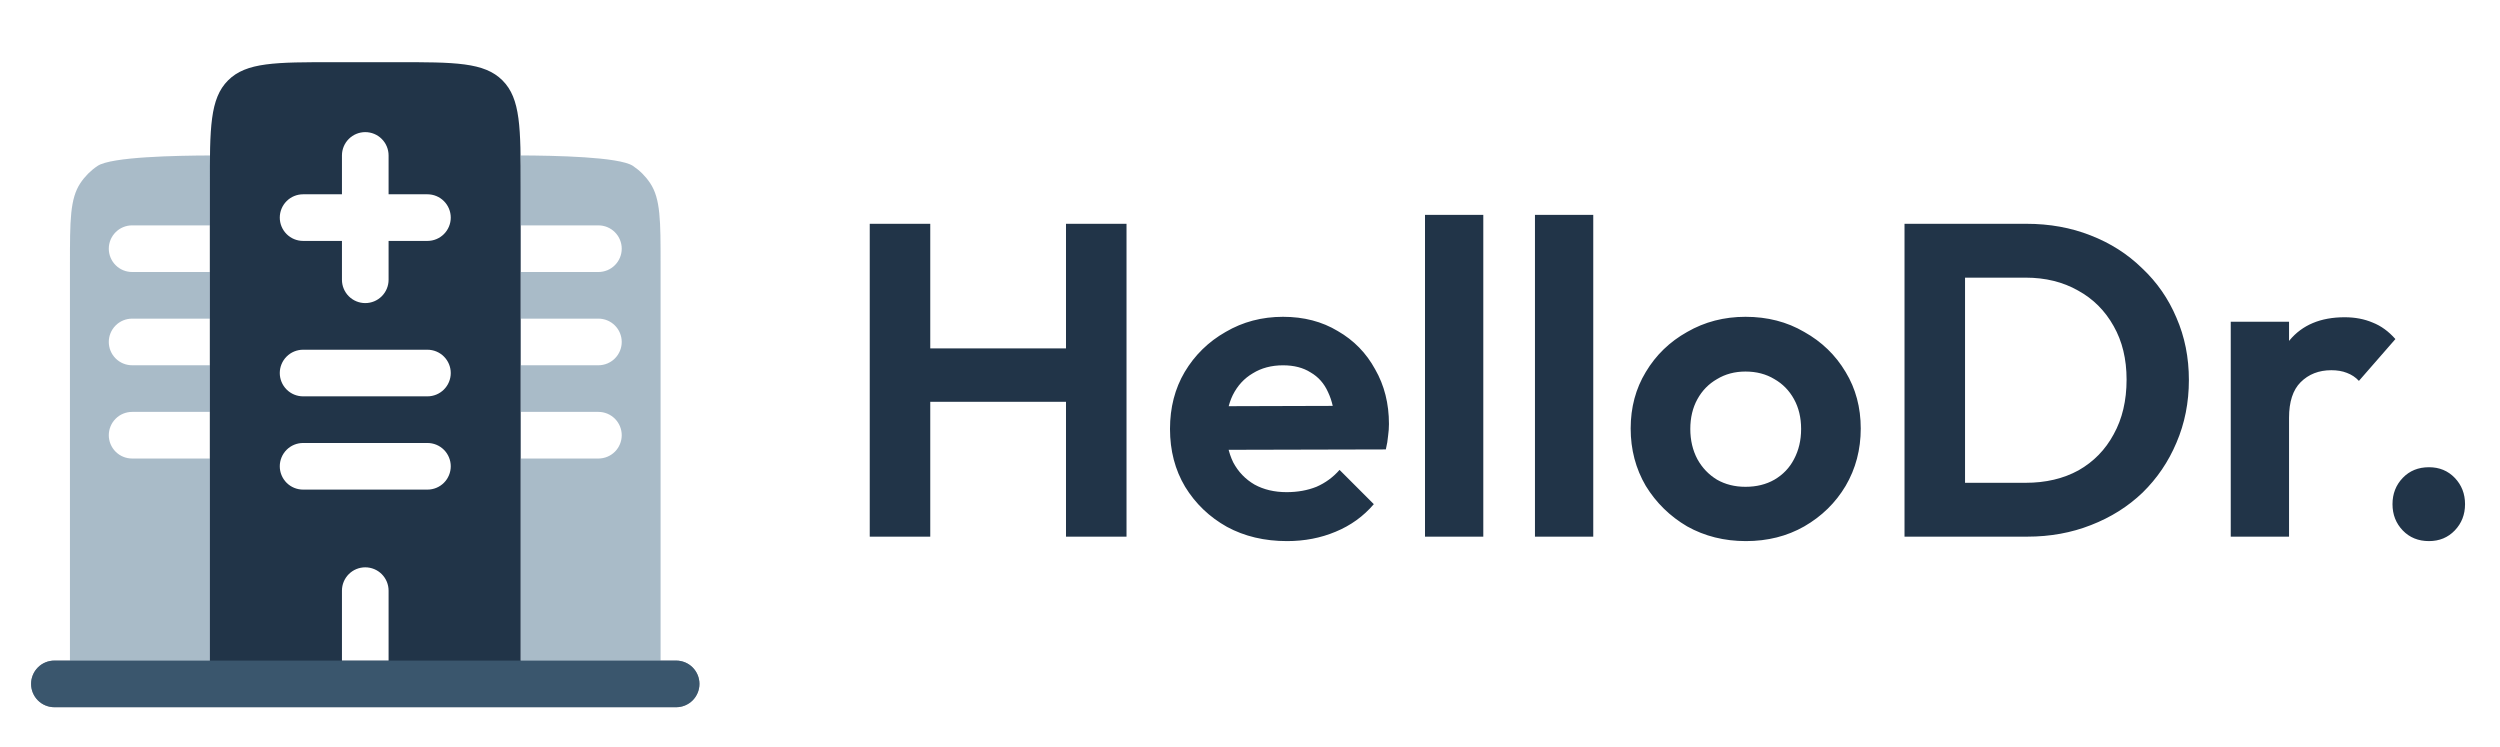
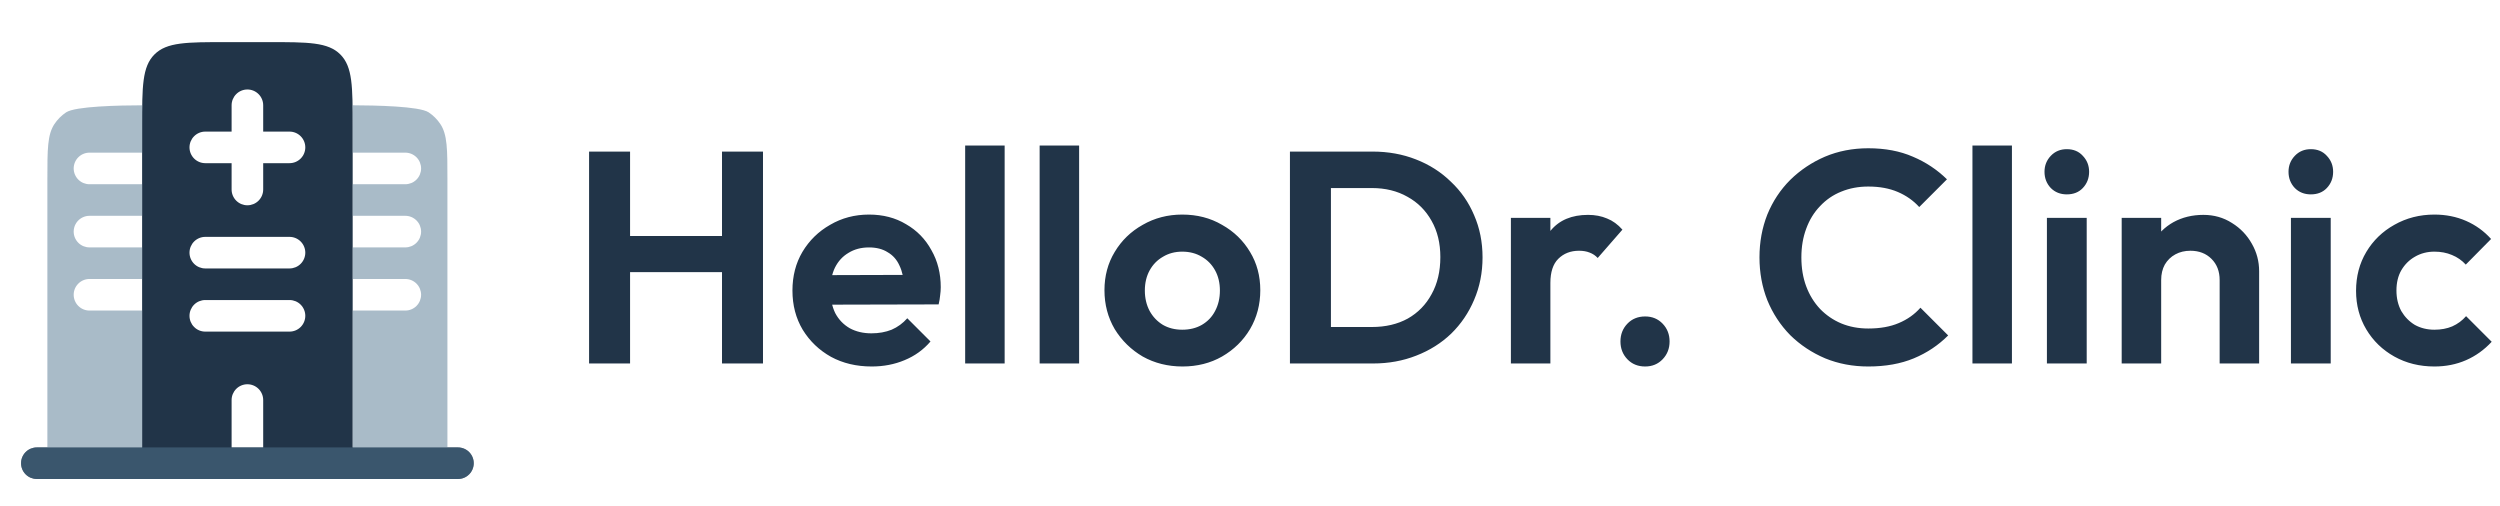
- <svg xmlns="http://www.w3.org/2000/svg" width="191" height="57" viewBox="0 0 191 57" fill="none">
+ <svg xmlns="http://www.w3.org/2000/svg" width="282" height="57" viewBox="0 0 282 57" fill="none">
  <path fill-rule="evenodd" clip-rule="evenodd" d="M25.531 4.75H30.281C34.761 4.75 36.998 4.75 38.389 6.142C39.781 7.534 39.781 9.771 39.781 14.25V50.469H51.656C52.129 50.469 52.582 50.656 52.916 50.99C53.25 51.325 53.438 51.778 53.438 52.25C53.438 52.722 53.25 53.175 52.916 53.51C52.582 53.844 52.129 54.031 51.656 54.031H4.156C3.684 54.031 3.231 53.844 2.897 53.51C2.563 53.175 2.375 52.722 2.375 52.25C2.375 51.778 2.563 51.325 2.897 50.99C3.231 50.656 3.684 50.469 4.156 50.469H16.031V14.25C16.031 9.771 16.031 7.534 17.423 6.142C18.815 4.75 21.052 4.75 25.531 4.75ZM27.906 10.094C28.379 10.094 28.832 10.281 29.166 10.616C29.5 10.95 29.688 11.403 29.688 11.875V14.844H32.656C33.129 14.844 33.582 15.031 33.916 15.366C34.25 15.7 34.438 16.153 34.438 16.625C34.438 17.097 34.25 17.55 33.916 17.884C33.582 18.219 33.129 18.406 32.656 18.406H29.688V21.375C29.688 21.847 29.5 22.3 29.166 22.634C28.832 22.969 28.379 23.156 27.906 23.156C27.434 23.156 26.981 22.969 26.647 22.634C26.313 22.3 26.125 21.847 26.125 21.375V18.406H23.156C22.684 18.406 22.231 18.219 21.897 17.884C21.563 17.55 21.375 17.097 21.375 16.625C21.375 16.153 21.563 15.7 21.897 15.366C22.231 15.031 22.684 14.844 23.156 14.844H26.125V11.875C26.125 11.403 26.313 10.95 26.647 10.616C26.981 10.281 27.434 10.094 27.906 10.094ZM21.375 28.5C21.375 28.028 21.563 27.575 21.897 27.241C22.231 26.906 22.684 26.719 23.156 26.719H32.656C33.129 26.719 33.582 26.906 33.916 27.241C34.25 27.575 34.438 28.028 34.438 28.5C34.438 28.972 34.25 29.425 33.916 29.759C33.582 30.094 33.129 30.281 32.656 30.281H23.156C22.684 30.281 22.231 30.094 21.897 29.759C21.563 29.425 21.375 28.972 21.375 28.5ZM21.375 35.625C21.375 35.153 21.563 34.7 21.897 34.365C22.231 34.031 22.684 33.844 23.156 33.844H32.656C33.129 33.844 33.582 34.031 33.916 34.365C34.25 34.7 34.438 35.153 34.438 35.625C34.438 36.097 34.25 36.55 33.916 36.885C33.582 37.219 33.129 37.406 32.656 37.406H23.156C22.684 37.406 22.231 37.219 21.897 36.885C21.563 36.55 21.375 36.097 21.375 35.625ZM27.906 43.344C28.379 43.344 28.832 43.531 29.166 43.865C29.5 44.2 29.688 44.653 29.688 45.125V50.469H26.125V45.125C26.125 44.653 26.313 44.2 26.647 43.865C26.981 43.531 27.434 43.344 27.906 43.344Z" fill="#213448" />
  <path opacity="0.5" d="M49.668 13.986C50.469 15.183 50.469 16.851 50.469 20.188V50.469H51.656C52.129 50.469 52.582 50.656 52.916 50.99C53.25 51.325 53.438 51.778 53.438 52.25C53.438 52.722 53.25 53.175 52.916 53.51C52.582 53.844 52.129 54.031 51.656 54.031H4.156C3.684 54.031 3.231 53.844 2.897 53.51C2.563 53.175 2.375 52.722 2.375 52.25C2.375 51.778 2.563 51.325 2.897 50.99C3.231 50.656 3.684 50.469 4.156 50.469H5.344V20.188C5.344 16.851 5.344 15.183 6.144 13.986C6.491 13.467 6.936 13.022 7.455 12.675C8.502 11.975 13.48 11.887 16.048 11.877C16.04 12.569 16.037 13.29 16.038 14.039V17.219H10.094C9.621 17.219 9.168 17.406 8.834 17.741C8.5 18.075 8.312 18.528 8.312 19C8.312 19.472 8.5 19.925 8.834 20.259C9.168 20.594 9.621 20.781 10.094 20.781H16.038V24.344H10.094C9.621 24.344 9.168 24.531 8.834 24.866C8.5 25.2 8.312 25.653 8.312 26.125C8.312 26.597 8.5 27.05 8.834 27.384C9.168 27.719 9.621 27.906 10.094 27.906H16.038V31.469H10.094C9.621 31.469 9.168 31.656 8.834 31.991C8.5 32.325 8.312 32.778 8.312 33.25C8.312 33.722 8.5 34.175 8.834 34.51C9.168 34.844 9.621 35.031 10.094 35.031H16.038V50.469H39.788V35.031H45.719C46.191 35.031 46.644 34.844 46.978 34.51C47.312 34.175 47.5 33.722 47.5 33.25C47.5 32.778 47.312 32.325 46.978 31.991C46.644 31.656 46.191 31.469 45.719 31.469H39.788V27.906H45.719C46.191 27.906 46.644 27.719 46.978 27.384C47.312 27.05 47.5 26.597 47.5 26.125C47.5 25.653 47.312 25.2 46.978 24.866C46.644 24.531 46.191 24.344 45.719 24.344H39.788V20.781H45.719C46.191 20.781 46.644 20.594 46.978 20.259C47.312 19.925 47.5 19.472 47.5 19C47.5 18.528 47.312 18.075 46.978 17.741C46.644 17.406 46.191 17.219 45.719 17.219H39.788V14.036C39.79 13.29 39.787 12.57 39.779 11.875C42.346 11.887 47.308 11.975 48.357 12.675C48.876 13.022 49.322 13.467 49.668 13.986Z" fill="#547792" />
-   <path d="M66.448 41V17.098H71.072V41H66.448ZM81.442 41V17.098H86.066V41H81.442ZM69.372 30.698V26.618H82.734V30.698H69.372ZM98.33 41.34C96.607 41.34 95.077 40.977 93.74 40.252C92.403 39.504 91.337 38.484 90.544 37.192C89.773 35.9 89.388 34.427 89.388 32.772C89.388 31.14 89.762 29.689 90.51 28.42C91.281 27.128 92.323 26.108 93.638 25.36C94.953 24.589 96.415 24.204 98.024 24.204C99.611 24.204 101.005 24.567 102.206 25.292C103.43 25.995 104.382 26.969 105.062 28.216C105.765 29.44 106.116 30.834 106.116 32.398C106.116 32.693 106.093 32.999 106.048 33.316C106.025 33.611 105.969 33.951 105.878 34.336L92.074 34.37V31.038L103.804 31.004L102.002 32.398C101.957 31.423 101.775 30.607 101.458 29.95C101.163 29.293 100.721 28.794 100.132 28.454C99.565 28.091 98.863 27.91 98.024 27.91C97.14 27.91 96.369 28.114 95.712 28.522C95.055 28.907 94.545 29.463 94.182 30.188C93.842 30.891 93.672 31.729 93.672 32.704C93.672 33.701 93.853 34.574 94.216 35.322C94.601 36.047 95.145 36.614 95.848 37.022C96.551 37.407 97.367 37.6 98.296 37.6C99.135 37.6 99.894 37.464 100.574 37.192C101.254 36.897 101.843 36.467 102.342 35.9L104.96 38.518C104.167 39.447 103.192 40.15 102.036 40.626C100.903 41.102 99.667 41.34 98.33 41.34ZM108.87 41V16.418H113.324V41H108.87ZM117.271 41V16.418H121.725V41H117.271ZM133.389 41.34C131.735 41.34 130.239 40.966 128.901 40.218C127.587 39.447 126.533 38.416 125.739 37.124C124.969 35.809 124.583 34.347 124.583 32.738C124.583 31.129 124.969 29.689 125.739 28.42C126.51 27.128 127.564 26.108 128.901 25.36C130.239 24.589 131.723 24.204 133.355 24.204C135.033 24.204 136.529 24.589 137.843 25.36C139.181 26.108 140.235 27.128 141.005 28.42C141.776 29.689 142.161 31.129 142.161 32.738C142.161 34.347 141.776 35.809 141.005 37.124C140.235 38.416 139.181 39.447 137.843 40.218C136.529 40.966 135.044 41.34 133.389 41.34ZM133.355 37.192C134.194 37.192 134.931 37.011 135.565 36.648C136.223 36.263 136.721 35.741 137.061 35.084C137.424 34.404 137.605 33.633 137.605 32.772C137.605 31.911 137.424 31.151 137.061 30.494C136.699 29.837 136.2 29.327 135.565 28.964C134.931 28.579 134.194 28.386 133.355 28.386C132.539 28.386 131.814 28.579 131.179 28.964C130.545 29.327 130.046 29.837 129.683 30.494C129.321 31.151 129.139 31.911 129.139 32.772C129.139 33.633 129.321 34.404 129.683 35.084C130.046 35.741 130.545 36.263 131.179 36.648C131.814 37.011 132.539 37.192 133.355 37.192ZM148.667 41V36.886H154.753C156.294 36.886 157.643 36.569 158.799 35.934C159.955 35.277 160.85 34.359 161.485 33.18C162.142 32.001 162.471 30.607 162.471 28.998C162.471 27.434 162.142 26.074 161.485 24.918C160.827 23.739 159.921 22.833 158.765 22.198C157.609 21.541 156.271 21.212 154.753 21.212H148.565V17.098H154.821C156.589 17.098 158.221 17.393 159.717 17.982C161.235 18.571 162.55 19.41 163.661 20.498C164.794 21.563 165.667 22.821 166.279 24.272C166.913 25.723 167.231 27.309 167.231 29.032C167.231 30.755 166.913 32.353 166.279 33.826C165.667 35.277 164.805 36.546 163.695 37.634C162.584 38.699 161.269 39.527 159.751 40.116C158.255 40.705 156.634 41 154.889 41H148.667ZM145.505 41V17.098H150.129V41H145.505ZM170.429 41V24.578H174.883V41H170.429ZM174.883 31.922L173.149 30.766C173.353 28.749 173.942 27.162 174.917 26.006C175.892 24.827 177.297 24.238 179.133 24.238C179.926 24.238 180.64 24.374 181.275 24.646C181.91 24.895 182.488 25.315 183.009 25.904L180.221 29.1C179.972 28.828 179.666 28.624 179.303 28.488C178.963 28.352 178.566 28.284 178.113 28.284C177.161 28.284 176.379 28.59 175.767 29.202C175.178 29.791 174.883 30.698 174.883 31.922ZM185.575 41.34C184.759 41.34 184.09 41.068 183.569 40.524C183.048 39.98 182.787 39.311 182.787 38.518C182.787 37.725 183.048 37.056 183.569 36.512C184.09 35.968 184.759 35.696 185.575 35.696C186.368 35.696 187.026 35.968 187.547 36.512C188.068 37.056 188.329 37.725 188.329 38.518C188.329 39.311 188.068 39.98 187.547 40.524C187.026 41.068 186.368 41.34 185.575 41.34Z" fill="#213448" />
+   <path d="M66.448 41V17.098H71.072V41H66.448ZM81.442 41V17.098H86.066V41H81.442ZM69.372 30.698V26.618H82.734V30.698H69.372ZM98.33 41.34C96.607 41.34 95.077 40.977 93.74 40.252C92.403 39.504 91.337 38.484 90.544 37.192C89.773 35.9 89.388 34.427 89.388 32.772C89.388 31.14 89.762 29.689 90.51 28.42C91.281 27.128 92.323 26.108 93.638 25.36C94.953 24.589 96.415 24.204 98.024 24.204C99.611 24.204 101.005 24.567 102.206 25.292C103.43 25.995 104.382 26.969 105.062 28.216C105.765 29.44 106.116 30.834 106.116 32.398C106.116 32.693 106.093 32.999 106.048 33.316C106.025 33.611 105.969 33.951 105.878 34.336L92.074 34.37V31.038L103.804 31.004L102.002 32.398C101.957 31.423 101.775 30.607 101.458 29.95C101.163 29.293 100.721 28.794 100.132 28.454C99.565 28.091 98.863 27.91 98.024 27.91C97.14 27.91 96.369 28.114 95.712 28.522C95.055 28.907 94.545 29.463 94.182 30.188C93.842 30.891 93.672 31.729 93.672 32.704C93.672 33.701 93.853 34.574 94.216 35.322C94.601 36.047 95.145 36.614 95.848 37.022C96.551 37.407 97.367 37.6 98.296 37.6C99.135 37.6 99.894 37.464 100.574 37.192C101.254 36.897 101.843 36.467 102.342 35.9L104.96 38.518C104.167 39.447 103.192 40.15 102.036 40.626C100.903 41.102 99.667 41.34 98.33 41.34ZM108.87 41V16.418H113.324V41H108.87ZM117.271 41V16.418H121.725V41H117.271ZM133.389 41.34C131.735 41.34 130.239 40.966 128.901 40.218C127.587 39.447 126.533 38.416 125.739 37.124C124.969 35.809 124.583 34.347 124.583 32.738C124.583 31.129 124.969 29.689 125.739 28.42C126.51 27.128 127.564 26.108 128.901 25.36C130.239 24.589 131.723 24.204 133.355 24.204C135.033 24.204 136.529 24.589 137.843 25.36C139.181 26.108 140.235 27.128 141.005 28.42C141.776 29.689 142.161 31.129 142.161 32.738C142.161 34.347 141.776 35.809 141.005 37.124C140.235 38.416 139.181 39.447 137.843 40.218C136.529 40.966 135.044 41.34 133.389 41.34ZM133.355 37.192C134.194 37.192 134.931 37.011 135.565 36.648C136.223 36.263 136.721 35.741 137.061 35.084C137.424 34.404 137.605 33.633 137.605 32.772C137.605 31.911 137.424 31.151 137.061 30.494C136.699 29.837 136.2 29.327 135.565 28.964C134.931 28.579 134.194 28.386 133.355 28.386C132.539 28.386 131.814 28.579 131.179 28.964C130.545 29.327 130.046 29.837 129.683 30.494C129.321 31.151 129.139 31.911 129.139 32.772C129.139 33.633 129.321 34.404 129.683 35.084C130.046 35.741 130.545 36.263 131.179 36.648C131.814 37.011 132.539 37.192 133.355 37.192ZM148.667 41V36.886H154.753C156.294 36.886 157.643 36.569 158.799 35.934C159.955 35.277 160.85 34.359 161.485 33.18C162.142 32.001 162.471 30.607 162.471 28.998C162.471 27.434 162.142 26.074 161.485 24.918C160.827 23.739 159.921 22.833 158.765 22.198C157.609 21.541 156.271 21.212 154.753 21.212H148.565V17.098H154.821C156.589 17.098 158.221 17.393 159.717 17.982C161.235 18.571 162.55 19.41 163.661 20.498C164.794 21.563 165.667 22.821 166.279 24.272C166.913 25.723 167.231 27.309 167.231 29.032C167.231 30.755 166.913 32.353 166.279 33.826C165.667 35.277 164.805 36.546 163.695 37.634C162.584 38.699 161.269 39.527 159.751 40.116C158.255 40.705 156.634 41 154.889 41H148.667ZM145.505 41V17.098H150.129V41H145.505ZM170.429 41V24.578H174.883V41H170.429ZM174.883 31.922L173.149 30.766C173.353 28.749 173.942 27.162 174.917 26.006C175.892 24.827 177.297 24.238 179.133 24.238C179.926 24.238 180.64 24.374 181.275 24.646C181.91 24.895 182.488 25.315 183.009 25.904L180.221 29.1C179.972 28.828 179.666 28.624 179.303 28.488C178.963 28.352 178.566 28.284 178.113 28.284C177.161 28.284 176.379 28.59 175.767 29.202C175.178 29.791 174.883 30.698 174.883 31.922ZM185.575 41.34C184.759 41.34 184.09 41.068 183.569 40.524C183.048 39.98 182.787 39.311 182.787 38.518C182.787 37.725 183.048 37.056 183.569 36.512C184.09 35.968 184.759 35.696 185.575 35.696C186.368 35.696 187.026 35.968 187.547 36.512C188.068 37.056 188.329 37.725 188.329 38.518C188.329 39.311 188.068 39.98 187.547 40.524C187.026 41.068 186.368 41.34 185.575 41.34ZM210.743 41.34C208.998 41.34 207.377 41.034 205.881 40.422C204.385 39.787 203.07 38.915 201.937 37.804C200.826 36.671 199.965 35.356 199.353 33.86C198.764 32.364 198.469 30.755 198.469 29.032C198.469 27.309 198.764 25.7 199.353 24.204C199.965 22.708 200.826 21.405 201.937 20.294C203.07 19.183 204.374 18.311 205.847 17.676C207.343 17.041 208.975 16.724 210.743 16.724C212.647 16.724 214.324 17.041 215.775 17.676C217.226 18.288 218.506 19.138 219.617 20.226L216.489 23.354C215.832 22.629 215.027 22.062 214.075 21.654C213.123 21.246 212.012 21.042 210.743 21.042C209.632 21.042 208.612 21.235 207.683 21.62C206.776 21.983 205.983 22.527 205.303 23.252C204.623 23.955 204.102 24.805 203.739 25.802C203.376 26.777 203.195 27.853 203.195 29.032C203.195 30.233 203.376 31.321 203.739 32.296C204.102 33.271 204.623 34.121 205.303 34.846C205.983 35.549 206.776 36.093 207.683 36.478C208.612 36.863 209.632 37.056 210.743 37.056C212.08 37.056 213.225 36.852 214.177 36.444C215.152 36.036 215.968 35.458 216.625 34.71L219.753 37.838C218.642 38.949 217.35 39.81 215.877 40.422C214.404 41.034 212.692 41.34 210.743 41.34ZM222.492 41V16.418H226.946V41H222.492ZM230.892 41V24.578H235.38V41H230.892ZM233.136 21.926C232.411 21.926 231.81 21.688 231.334 21.212C230.858 20.713 230.62 20.101 230.62 19.376C230.62 18.673 230.858 18.073 231.334 17.574C231.81 17.075 232.411 16.826 233.136 16.826C233.884 16.826 234.485 17.075 234.938 17.574C235.414 18.073 235.652 18.673 235.652 19.376C235.652 20.101 235.414 20.713 234.938 21.212C234.485 21.688 233.884 21.926 233.136 21.926ZM250.376 41V31.582C250.376 30.607 250.07 29.814 249.458 29.202C248.846 28.59 248.052 28.284 247.078 28.284C246.443 28.284 245.876 28.42 245.378 28.692C244.879 28.964 244.482 29.349 244.188 29.848C243.916 30.347 243.78 30.925 243.78 31.582L242.046 30.698C242.046 29.406 242.318 28.284 242.862 27.332C243.428 26.357 244.199 25.598 245.174 25.054C246.171 24.51 247.293 24.238 248.54 24.238C249.741 24.238 250.818 24.544 251.77 25.156C252.722 25.745 253.47 26.527 254.014 27.502C254.558 28.454 254.83 29.485 254.83 30.596V41H250.376ZM239.326 41V24.578H243.78V41H239.326ZM258.417 41V24.578H262.905V41H258.417ZM260.661 21.926C259.936 21.926 259.335 21.688 258.859 21.212C258.383 20.713 258.145 20.101 258.145 19.376C258.145 18.673 258.383 18.073 258.859 17.574C259.335 17.075 259.936 16.826 260.661 16.826C261.409 16.826 262.01 17.075 262.463 17.574C262.939 18.073 263.177 18.673 263.177 19.376C263.177 20.101 262.939 20.713 262.463 21.212C262.01 21.688 261.409 21.926 260.661 21.926ZM274.603 41.34C272.926 41.34 271.418 40.966 270.081 40.218C268.744 39.47 267.69 38.45 266.919 37.158C266.148 35.866 265.763 34.415 265.763 32.806C265.763 31.174 266.148 29.712 266.919 28.42C267.69 27.128 268.744 26.108 270.081 25.36C271.441 24.589 272.948 24.204 274.603 24.204C275.895 24.204 277.085 24.442 278.173 24.918C279.261 25.394 280.202 26.074 280.995 26.958L278.139 29.848C277.708 29.372 277.187 29.009 276.575 28.76C275.986 28.511 275.328 28.386 274.603 28.386C273.787 28.386 273.05 28.579 272.393 28.964C271.758 29.327 271.248 29.837 270.863 30.494C270.5 31.129 270.319 31.888 270.319 32.772C270.319 33.633 270.5 34.404 270.863 35.084C271.248 35.741 271.758 36.263 272.393 36.648C273.05 37.011 273.787 37.192 274.603 37.192C275.351 37.192 276.02 37.067 276.609 36.818C277.221 36.546 277.742 36.161 278.173 35.662L281.063 38.552C280.224 39.459 279.261 40.15 278.173 40.626C277.085 41.102 275.895 41.34 274.603 41.34Z" fill="#213448" />
</svg>
